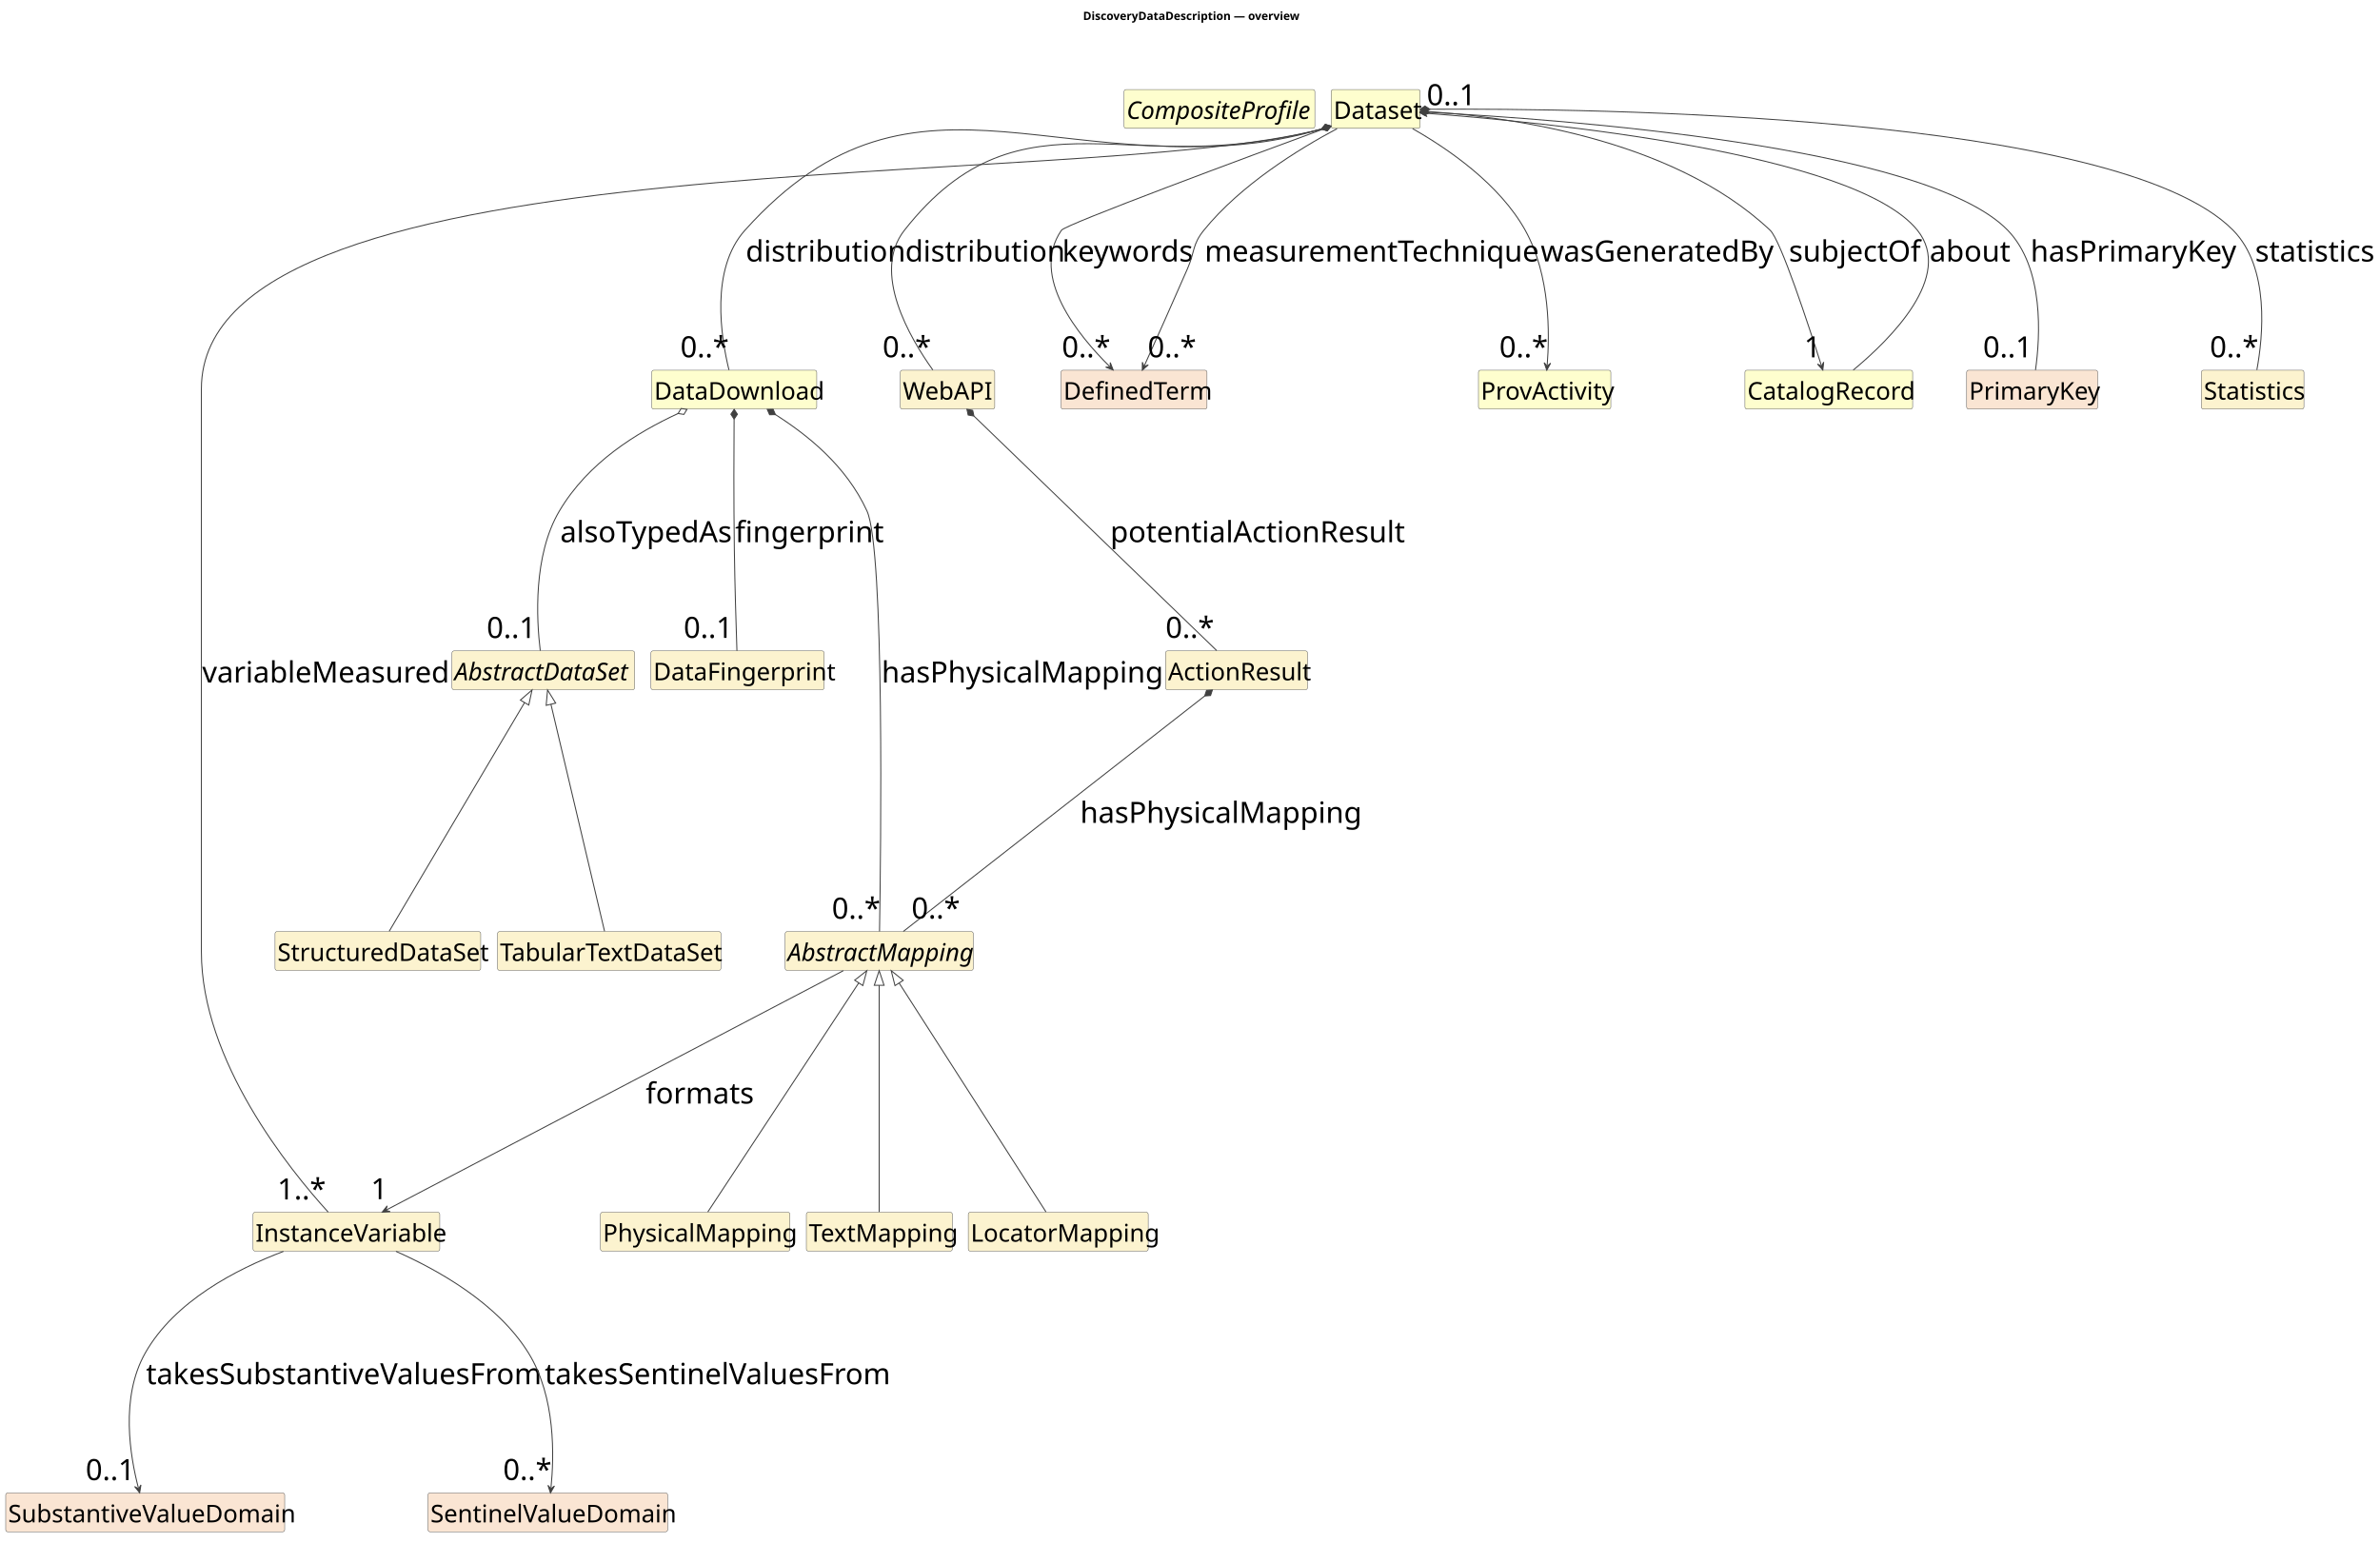
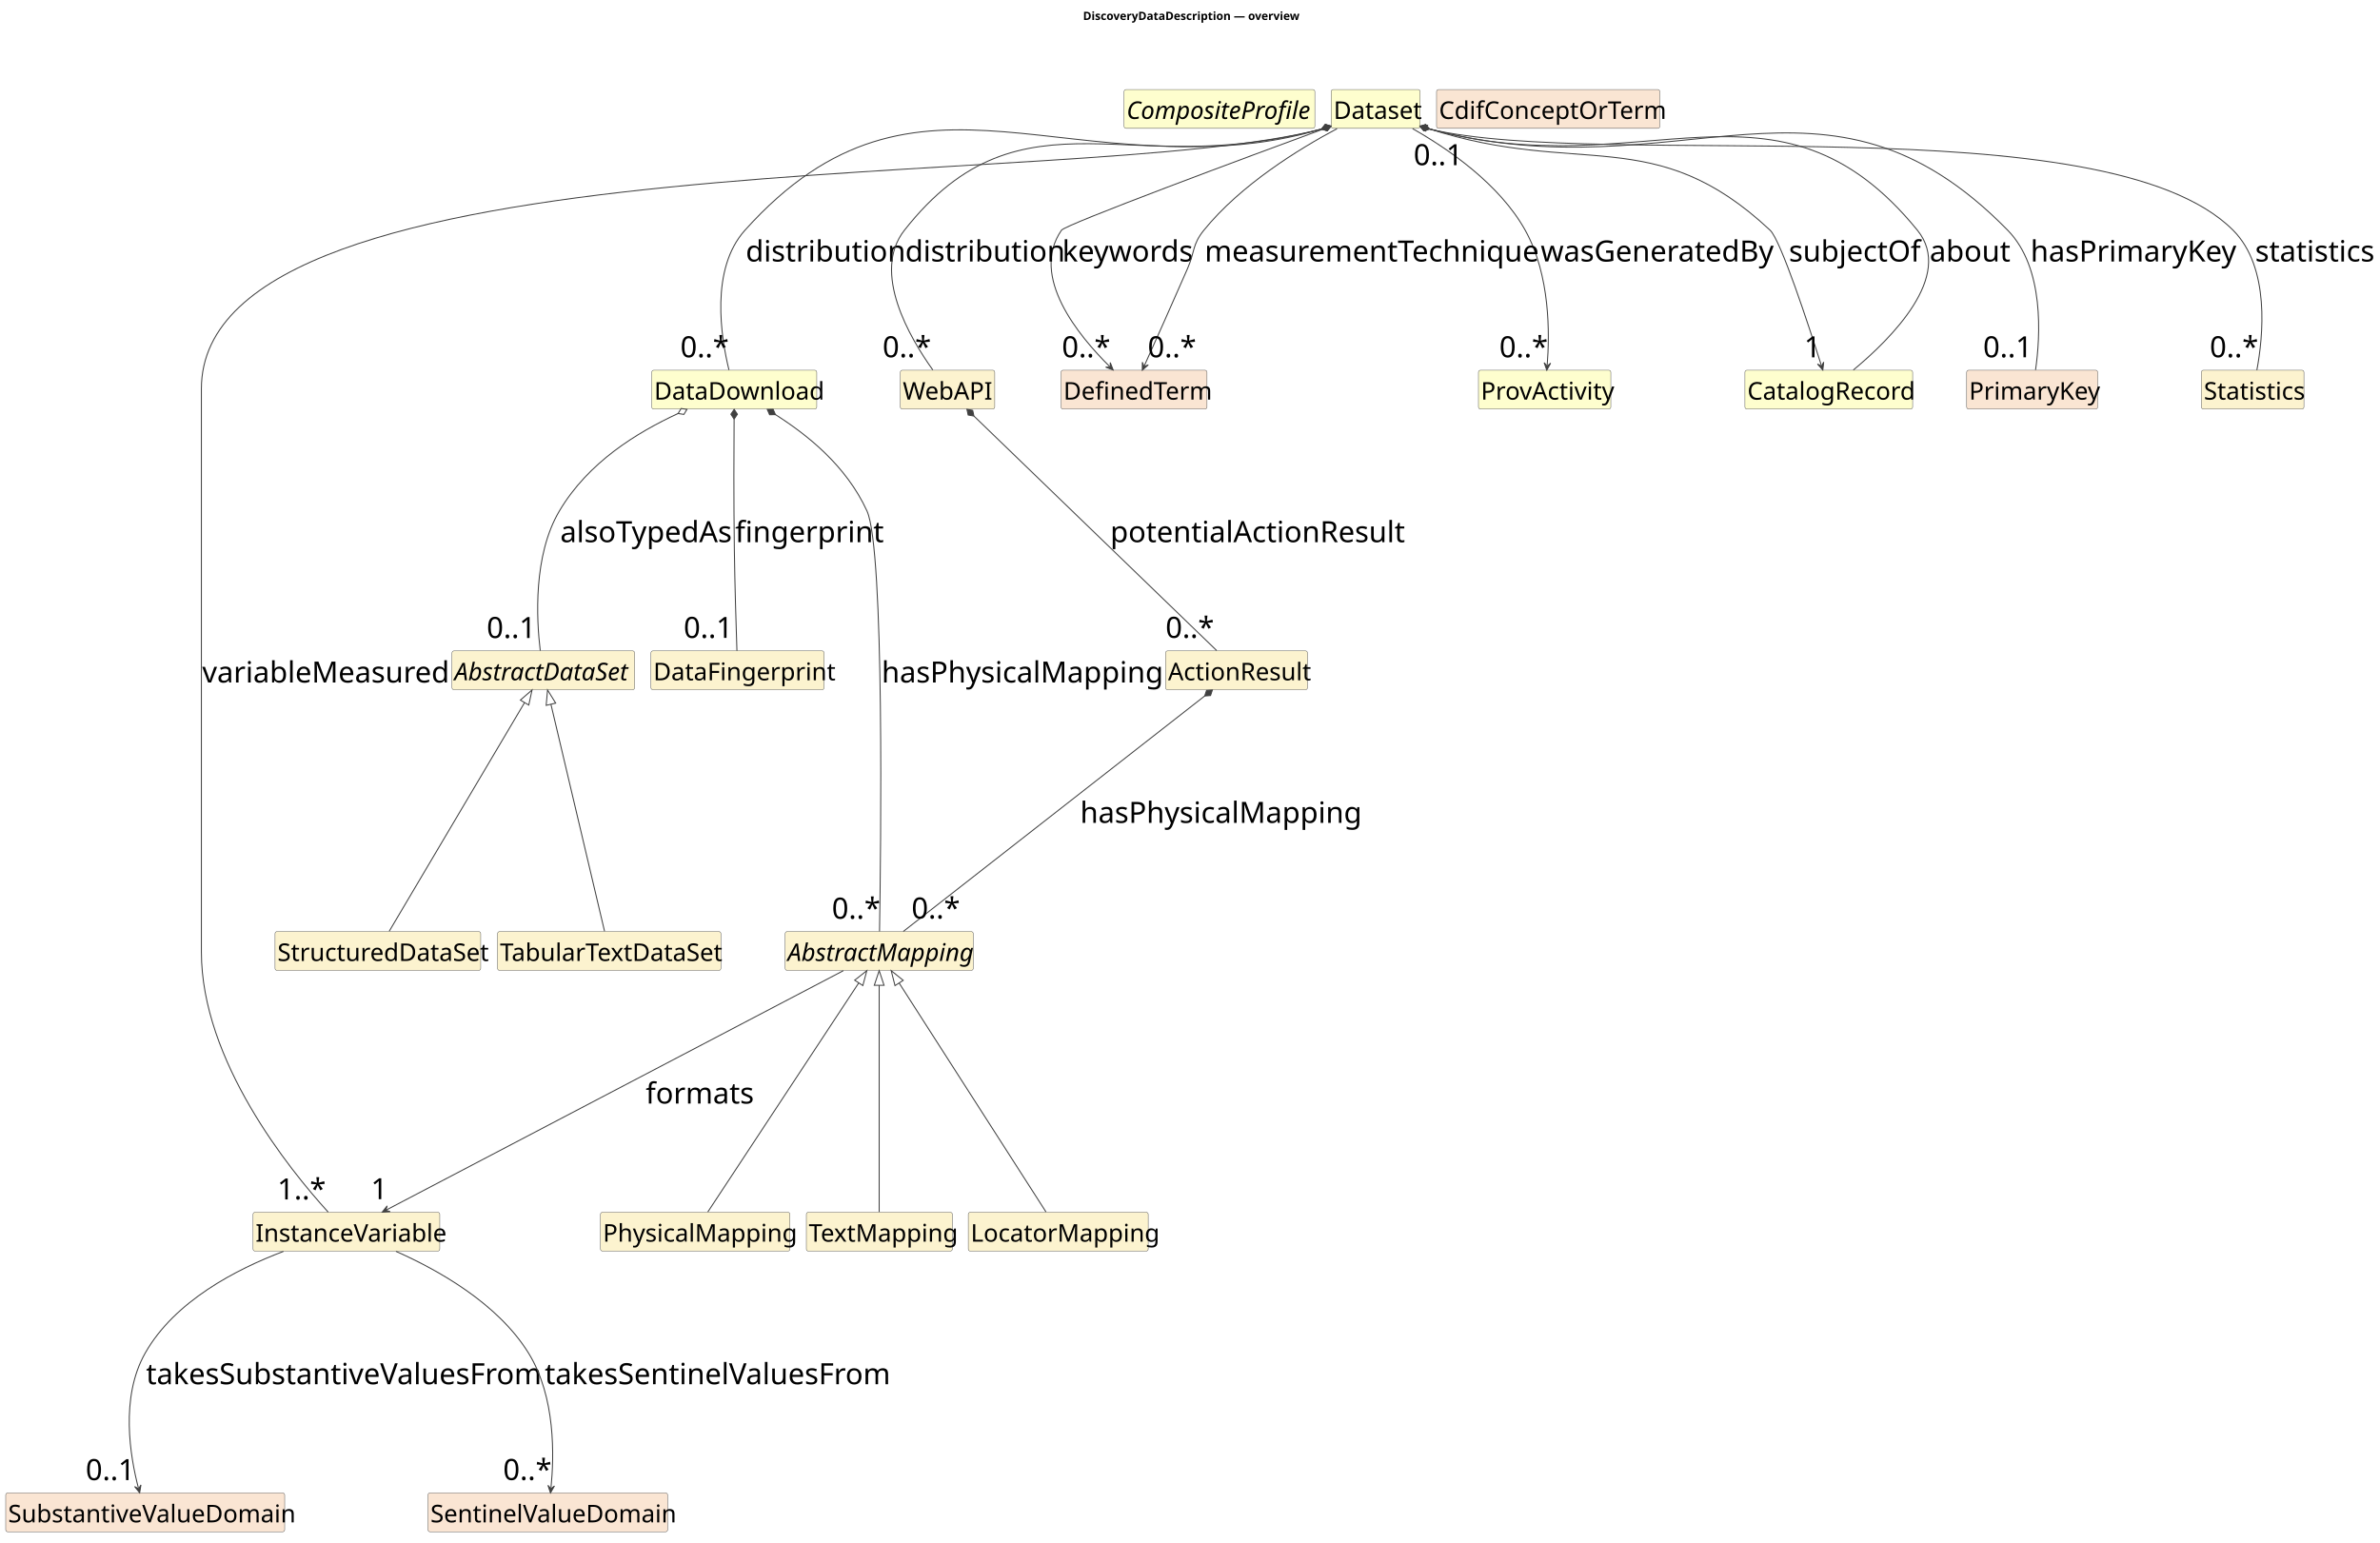
<svg xmlns="http://www.w3.org/2000/svg" contentStyleType="text/css" data-diagram-type="CLASS" height="1896px" preserveAspectRatio="none" style="width:2925px;height:1896px;background:#FFFFFF;" version="1.1" viewBox="0 0 2925 1896" width="2925px" zoomAndPan="magnify">
  <defs />
  <g>
    <g class="title" data-source-line="1">
      <text fill="#000000" font-family="sans-serif" font-size="14" font-weight="700" lengthAdjust="spacing" textLength="256.43" x="1331.047" y="24.533">DiscoveryDataDescription — overview</text>
    </g>
    <g class="entity" data-qualified-name="CompositeProfile" data-source-line="16" id="ent0002">
      <rect fill="#FEFECE" height="47.734" rx="2.5" ry="2.5" style="stroke:#404040;stroke-width:0.5;" width="234.428" x="1381.5" y="110.039" />
      <text fill="#000000" font-family="sans-serif" font-size="30" font-style="italic" lengthAdjust="spacing" textLength="228.428" x="1384.5" y="146.182">CompositeProfile</text>
    </g>
    <g class="entity" data-qualified-name="Dataset" data-source-line="17" id="ent0003">
      <rect fill="#FEFECE" height="47.734" rx="2.5" ry="2.5" style="stroke:#404040;stroke-width:0.5;" width="109.389" x="1636" y="110.039" />
      <text fill="#000000" font-family="sans-serif" font-size="30" lengthAdjust="spacing" textLength="103.389" x="1639" y="146.182">Dataset</text>
    </g>
    <g class="entity" data-qualified-name="DataDownload" data-source-line="18" id="ent0004">
      <rect fill="#FEFECE" height="47.734" rx="2.5" ry="2.5" style="stroke:#404040;stroke-width:0.5;" width="202.787" x="801" y="455.039" />
      <text fill="#000000" font-family="sans-serif" font-size="30" lengthAdjust="spacing" textLength="196.787" x="804" y="491.182">DataDownload</text>
    </g>
    <g class="entity" data-qualified-name="WebAPI" data-source-line="19" id="ent0005">
      <rect fill="#FCF3CF" height="47.734" rx="2.5" ry="2.5" style="stroke:#404040;stroke-width:0.5;" width="116.039" x="1106.5" y="455.039" />
      <text fill="#000000" font-family="sans-serif" font-size="30" lengthAdjust="spacing" textLength="110.039" x="1109.5" y="491.182">WebAPI</text>
    </g>
    <g class="entity" data-qualified-name="ActionResult" data-source-line="20" id="ent0006">
      <rect fill="#FCF3CF" height="47.734" rx="2.5" ry="2.5" style="stroke:#404040;stroke-width:0.5;" width="174.413" x="1432.5" y="800.039" />
      <text fill="#000000" font-family="sans-serif" font-size="30" lengthAdjust="spacing" textLength="168.413" x="1435.5" y="836.182">ActionResult</text>
    </g>
    <g class="entity" data-qualified-name="DefinedTerm" data-source-line="21" id="ent0007">
      <rect fill="#FAE5D3" height="47.734" rx="2.5" ry="2.5" style="stroke:#404040;stroke-width:0.5;" width="179.394" x="1304" y="455.039" />
      <text fill="#000000" font-family="sans-serif" font-size="30" lengthAdjust="spacing" textLength="173.394" x="1307" y="491.182">DefinedTerm</text>
    </g>
    <g class="entity" data-qualified-name="ProvActivity" data-source-line="22" id="ent0008">
      <rect fill="#FEFECE" height="47.734" rx="2.5" ry="2.5" style="stroke:#404040;stroke-width:0.5;" width="162.694" x="1817" y="455.039" />
      <text fill="#000000" font-family="sans-serif" font-size="30" lengthAdjust="spacing" textLength="156.694" x="1820" y="491.182">ProvActivity</text>
    </g>
    <g class="entity" data-qualified-name="CatalogRecord" data-source-line="23" id="ent0009">
      <rect fill="#FEFECE" height="47.734" rx="2.5" ry="2.5" style="stroke:#404040;stroke-width:0.5;" width="206.112" x="2144.5" y="455.039" />
      <text fill="#000000" font-family="sans-serif" font-size="30" lengthAdjust="spacing" textLength="200.112" x="2147.5" y="491.182">CatalogRecord</text>
    </g>
-     <g class="entity" data-qualified-name="InstanceVariable" data-source-line="24" id="ent0010">
+     <g class="entity" data-qualified-name="CdifConceptOrTerm" data-source-line="24" id="ent0010">
+       <rect fill="#FAE5D3" height="47.734" rx="2.5" ry="2.5" style="stroke:#404040;stroke-width:0.5;" width="274.403" x="1765.5" y="110.039" />
+       <text fill="#000000" font-family="sans-serif" font-size="30" lengthAdjust="spacing" textLength="268.403" x="1768.5" y="146.182">CdifConceptOrTerm</text>
+     </g>
+     <g class="entity" data-qualified-name="InstanceVariable" data-source-line="25" id="ent0011">
      <rect fill="#FCF3CF" height="47.734" rx="2.5" ry="2.5" style="stroke:#404040;stroke-width:0.5;" width="229.477" x="311" y="1490.039" />
      <text fill="#000000" font-family="sans-serif" font-size="30" lengthAdjust="spacing" textLength="223.477" x="314" y="1526.182">InstanceVariable</text>
    </g>
-     <g class="entity" data-qualified-name="AbstractMapping" data-source-line="25" id="ent0011">
+     <g class="entity" data-qualified-name="AbstractMapping" data-source-line="26" id="ent0012">
      <rect fill="#FCF3CF" height="47.734" rx="2.5" ry="2.5" style="stroke:#404040;stroke-width:0.5;" width="231.117" x="965" y="1145.039" />
      <text fill="#000000" font-family="sans-serif" font-size="30" font-style="italic" lengthAdjust="spacing" textLength="225.117" x="968" y="1181.182">AbstractMapping</text>
    </g>
-     <g class="entity" data-qualified-name="PhysicalMapping" data-source-line="26" id="ent0012">
+     <g class="entity" data-qualified-name="PhysicalMapping" data-source-line="27" id="ent0013">
      <rect fill="#FCF3CF" height="47.734" rx="2.5" ry="2.5" style="stroke:#404040;stroke-width:0.5;" width="232.787" x="738" y="1490.039" />
      <text fill="#000000" font-family="sans-serif" font-size="30" lengthAdjust="spacing" textLength="226.787" x="741" y="1526.182">PhysicalMapping</text>
    </g>
-     <g class="entity" data-qualified-name="TextMapping" data-source-line="27" id="ent0013">
+     <g class="entity" data-qualified-name="TextMapping" data-source-line="28" id="ent0014">
      <rect fill="#FCF3CF" height="47.734" rx="2.5" ry="2.5" style="stroke:#404040;stroke-width:0.5;" width="179.423" x="991" y="1490.039" />
      <text fill="#000000" font-family="sans-serif" font-size="30" lengthAdjust="spacing" textLength="173.423" x="994" y="1526.182">TextMapping</text>
    </g>
-     <g class="entity" data-qualified-name="LocatorMapping" data-source-line="28" id="ent0014">
+     <g class="entity" data-qualified-name="LocatorMapping" data-source-line="29" id="ent0015">
      <rect fill="#FCF3CF" height="47.734" rx="2.5" ry="2.5" style="stroke:#404040;stroke-width:0.5;" width="221.142" x="1190" y="1490.039" />
      <text fill="#000000" font-family="sans-serif" font-size="30" lengthAdjust="spacing" textLength="215.142" x="1193" y="1526.182">LocatorMapping</text>
    </g>
-     <g class="entity" data-qualified-name="AbstractDataSet" data-source-line="29" id="ent0015">
+     <g class="entity" data-qualified-name="AbstractDataSet" data-source-line="30" id="ent0016">
      <rect fill="#FCF3CF" height="47.734" rx="2.5" ry="2.5" style="stroke:#404040;stroke-width:0.5;" width="224.438" x="555.5" y="800.039" />
      <text fill="#000000" font-family="sans-serif" font-size="30" font-style="italic" lengthAdjust="spacing" textLength="218.438" x="558.5" y="836.182">AbstractDataSet</text>
    </g>
-     <g class="entity" data-qualified-name="TabularTextDataSet" data-source-line="30" id="ent0016">
+     <g class="entity" data-qualified-name="TabularTextDataSet" data-source-line="31" id="ent0017">
      <rect fill="#FCF3CF" height="47.734" rx="2.5" ry="2.5" style="stroke:#404040;stroke-width:0.5;" width="274.462" x="611.5" y="1145.039" />
      <text fill="#000000" font-family="sans-serif" font-size="30" lengthAdjust="spacing" textLength="268.462" x="614.5" y="1181.182">TabularTextDataSet</text>
    </g>
-     <g class="entity" data-qualified-name="StructuredDataSet" data-source-line="31" id="ent0017">
+     <g class="entity" data-qualified-name="StructuredDataSet" data-source-line="32" id="ent0018">
      <rect fill="#FCF3CF" height="47.734" rx="2.5" ry="2.5" style="stroke:#404040;stroke-width:0.5;" width="252.797" x="338" y="1145.039" />
      <text fill="#000000" font-family="sans-serif" font-size="30" lengthAdjust="spacing" textLength="246.797" x="341" y="1181.182">StructuredDataSet</text>
    </g>
-     <g class="entity" data-qualified-name="DataFingerprint" data-source-line="32" id="ent0018">
+     <g class="entity" data-qualified-name="DataFingerprint" data-source-line="33" id="ent0019">
      <rect fill="#FCF3CF" height="47.734" rx="2.5" ry="2.5" style="stroke:#404040;stroke-width:0.5;" width="212.763" x="800" y="800.039" />
      <text fill="#000000" font-family="sans-serif" font-size="30" lengthAdjust="spacing" textLength="206.763" x="803" y="836.182">DataFingerprint</text>
    </g>
-     <g class="entity" data-qualified-name="PrimaryKey" data-source-line="33" id="ent0019">
+     <g class="entity" data-qualified-name="PrimaryKey" data-source-line="34" id="ent0020">
      <rect fill="#FAE5D3" height="47.734" rx="2.5" ry="2.5" style="stroke:#404040;stroke-width:0.5;" width="161.024" x="2417" y="455.039" />
      <text fill="#000000" font-family="sans-serif" font-size="30" lengthAdjust="spacing" textLength="155.024" x="2420" y="491.182">PrimaryKey</text>
    </g>
-     <g class="entity" data-qualified-name="Statistics" data-source-line="34" id="ent0020">
+     <g class="entity" data-qualified-name="Statistics" data-source-line="35" id="ent0021">
      <rect fill="#FCF3CF" height="47.734" rx="2.5" ry="2.5" style="stroke:#404040;stroke-width:0.5;" width="126.029" x="2705.5" y="455.039" />
      <text fill="#000000" font-family="sans-serif" font-size="30" lengthAdjust="spacing" textLength="120.029" x="2708.5" y="491.182">Statistics</text>
    </g>
-     <g class="entity" data-qualified-name="SubstantiveValueDomain" data-source-line="35" id="ent0021">
+     <g class="entity" data-qualified-name="SubstantiveValueDomain" data-source-line="36" id="ent0022">
      <rect fill="#FAE5D3" height="47.734" rx="2.5" ry="2.5" style="stroke:#404040;stroke-width:0.5;" width="342.87" x="7" y="1835.039" />
      <text fill="#000000" font-family="sans-serif" font-size="30" lengthAdjust="spacing" textLength="336.87" x="10" y="1871.182">SubstantiveValueDomain</text>
    </g>
-     <g class="entity" data-qualified-name="SentinelValueDomain" data-source-line="36" id="ent0022">
+     <g class="entity" data-qualified-name="SentinelValueDomain" data-source-line="37" id="ent0023">
      <rect fill="#FAE5D3" height="47.734" rx="2.5" ry="2.5" style="stroke:#404040;stroke-width:0.5;" width="294.516" x="526" y="1835.039" />
      <text fill="#000000" font-family="sans-serif" font-size="30" lengthAdjust="spacing" textLength="288.516" x="529" y="1871.182">SentinelValueDomain</text>
    </g>
-     <g class="link" data-entity-1="ent0011" data-entity-2="ent0012" data-link-type="extension" data-source-line="37" id="lnk23">
-       <path codeLine="37" d="M1055.416,1208.11 C1014.346,1270.44 911.25,1426.909 869.91,1489.649" fill="none" id="AbstractMapping-backto-PhysicalMapping" style="stroke:#404040;stroke-width:1.2;" />
+     <g class="link" data-entity-1="ent0012" data-entity-2="ent0013" data-link-type="extension" data-source-line="38" id="lnk24">
+       <path codeLine="38" d="M1055.416,1208.11 C1014.346,1270.44 911.25,1426.909 869.91,1489.649" fill="none" id="AbstractMapping-backto-PhysicalMapping" style="stroke:#404040;stroke-width:1.2;" />
      <polygon fill="none" points="1065.32,1193.079,1050.406,1204.809,1060.426,1211.411,1065.32,1193.079" style="stroke:#404040;stroke-width:1.2;" />
    </g>
-     <g class="link" data-entity-1="ent0011" data-entity-2="ent0013" data-link-type="extension" data-source-line="38" id="lnk24">
-       <path codeLine="38" d="M1080.5,1211.079 C1080.5,1273.409 1080.5,1426.909 1080.5,1489.649" fill="none" id="AbstractMapping-backto-TextMapping" style="stroke:#404040;stroke-width:1.2;" />
+     <g class="link" data-entity-1="ent0012" data-entity-2="ent0014" data-link-type="extension" data-source-line="39" id="lnk25">
+       <path codeLine="39" d="M1080.5,1211.079 C1080.5,1273.409 1080.5,1426.909 1080.5,1489.649" fill="none" id="AbstractMapping-backto-TextMapping" style="stroke:#404040;stroke-width:1.2;" />
      <polygon fill="none" points="1080.5,1193.079,1074.5,1211.079,1086.5,1211.079,1080.5,1193.079" style="stroke:#404040;stroke-width:1.2;" />
    </g>
-     <g class="link" data-entity-1="ent0011" data-entity-2="ent0014" data-link-type="extension" data-source-line="39" id="lnk25">
-       <path codeLine="39" d="M1104.998,1208.23 C1144.978,1270.561 1245.25,1426.909 1285.5,1489.649" fill="none" id="AbstractMapping-backto-LocatorMapping" style="stroke:#404040;stroke-width:1.2;" />
+     <g class="link" data-entity-1="ent0012" data-entity-2="ent0015" data-link-type="extension" data-source-line="40" id="lnk26">
+       <path codeLine="40" d="M1104.998,1208.23 C1144.978,1270.561 1245.25,1426.909 1285.5,1489.649" fill="none" id="AbstractMapping-backto-LocatorMapping" style="stroke:#404040;stroke-width:1.2;" />
      <polygon fill="none" points="1095.28,1193.079,1099.948,1211.47,1110.049,1204.991,1095.28,1193.079" style="stroke:#404040;stroke-width:1.2;" />
    </g>
-     <g class="link" data-entity-1="ent0015" data-entity-2="ent0016" data-link-type="extension" data-source-line="40" id="lnk26">
-       <path codeLine="40" d="M677.077,865.597 C691.797,927.928 728.16,1081.909 742.98,1144.649" fill="none" id="AbstractDataSet-backto-TabularTextDataSet" style="stroke:#404040;stroke-width:1.2;" />
+     <g class="link" data-entity-1="ent0016" data-entity-2="ent0017" data-link-type="extension" data-source-line="41" id="lnk27">
+       <path codeLine="41" d="M677.077,865.597 C691.797,927.928 728.16,1081.909 742.98,1144.649" fill="none" id="AbstractDataSet-backto-TabularTextDataSet" style="stroke:#404040;stroke-width:1.2;" />
      <polygon fill="none" points="672.94,848.079,671.238,866.976,682.917,864.218,672.94,848.079" style="stroke:#404040;stroke-width:1.2;" />
    </g>
-     <g class="link" data-entity-1="ent0015" data-entity-2="ent0017" data-link-type="extension" data-source-line="41" id="lnk27">
-       <path codeLine="41" d="M644.7,863.569 C607.8,925.899 515.48,1081.909 478.34,1144.649" fill="none" id="AbstractDataSet-backto-StructuredDataSet" style="stroke:#404040;stroke-width:1.2;" />
+     <g class="link" data-entity-1="ent0016" data-entity-2="ent0018" data-link-type="extension" data-source-line="42" id="lnk28">
+       <path codeLine="42" d="M644.7,863.569 C607.8,925.899 515.48,1081.909 478.34,1144.649" fill="none" id="AbstractDataSet-backto-StructuredDataSet" style="stroke:#404040;stroke-width:1.2;" />
      <polygon fill="none" points="653.87,848.079,639.537,860.512,649.863,866.625,653.87,848.079" style="stroke:#404040;stroke-width:1.2;" />
    </g>
-     <g class="link" data-entity-1="ent0003" data-entity-2="ent0008" data-link-type="dependency" data-source-line="42" id="lnk28">
-       <path codeLine="42" d="M1736.08,158.149 C1779.5,182.789 1842.8,226.089 1874.5,283.039 C1905.44,338.619 1904.515,410.728 1901.475,449.038" fill="none" id="Dataset-to-ProvActivity" style="stroke:#404040;stroke-width:1.2;" />
+     <g class="link" data-entity-1="ent0003" data-entity-2="ent0008" data-link-type="dependency" data-source-line="43" id="lnk29">
+       <path codeLine="43" d="M1736.08,158.149 C1779.5,182.789 1842.8,226.089 1874.5,283.039 C1905.44,338.619 1904.515,410.728 1901.475,449.038" fill="none" id="Dataset-to-ProvActivity" style="stroke:#404040;stroke-width:1.2;" />
      <polygon fill="#404040" points="1901,455.019,1905.699,446.364,1901.396,450.035,1897.725,445.731,1901,455.019" style="stroke:#404040;stroke-width:1.2;" />
      <text fill="#000000" font-family="sans-serif" font-size="36" lengthAdjust="spacing" textLength="276.152" x="1893.5" y="321.411">wasGeneratedBy</text>
      <text fill="#000000" font-family="sans-serif" font-size="36" lengthAdjust="spacing" textLength="54.035" x="1842.666" y="439.153">0..*</text>
    </g>
-     <g class="link" data-entity-1="ent0003" data-entity-2="ent0009" data-link-type="dependency" data-source-line="43" id="lnk29">
-       <path codeLine="43" d="M1745.16,136.519 C1843.98,142.109 2053.39,167.759 2175.5,283.039 C2188.52,295.329 2222.823,400.081 2238.393,449.091" fill="none" id="Dataset-to-CatalogRecord" style="stroke:#404040;stroke-width:1.2;" />
-       <polygon fill="#404040" points="2240.21,454.809,2241.297,445.021,2238.696,450.044,2233.673,447.443,2240.21,454.809" style="stroke:#404040;stroke-width:1.2;" />
+     <g class="link" data-entity-1="ent0003" data-entity-2="ent0009" data-link-type="dependency" data-source-line="44" id="lnk30">
+       <path codeLine="44" d="M1745.05,154.569 C1748.58,155.759 1752.09,156.929 1755.5,158.039 C1940.69,218.319 2033.42,149.829 2175.5,283.039 C2188.56,295.289 2222.846,400.06 2238.396,449.08" fill="none" id="Dataset-to-CatalogRecord" style="stroke:#404040;stroke-width:1.2;" />
+       <polygon fill="#404040" points="2240.21,454.799,2241.301,445.011,2238.698,450.033,2233.676,447.43,2240.21,454.799" style="stroke:#404040;stroke-width:1.2;" />
      <text fill="#000000" font-family="sans-serif" font-size="36" lengthAdjust="spacing" textLength="152.068" x="2198.5" y="321.411">subjectOf</text>
-       <text fill="#000000" font-family="sans-serif" font-size="36" lengthAdjust="spacing" textLength="20.021" x="2217.231" y="439.196">1</text>
-     </g>
-     <g class="link" data-entity-1="ent0009" data-entity-2="ent0003" data-link-type="dependency" data-source-line="56" id="lnk42">
-       <path codeLine="56" d="M2277.62,454.899 C2323.65,416.749 2401.64,339.309 2356.5,283.039 C2279.65,187.239 1896.263,149.977 1751.123,139.107" fill="none" id="CatalogRecord-to-Dataset" style="stroke:#404040;stroke-width:1.2;" />
-       <polygon fill="#404040" points="1745.14,138.659,1753.816,143.32,1750.126,139.033,1754.414,135.343,1745.14,138.659" style="stroke:#404040;stroke-width:1.2;" />
+       <text fill="#000000" font-family="sans-serif" font-size="36" lengthAdjust="spacing" textLength="20.021" x="2217.231" y="439.184">1</text>
+     </g>
+     <g class="link" data-entity-1="ent0009" data-entity-2="ent0003" data-link-type="dependency" data-source-line="57" id="lnk43">
+       <path codeLine="57" d="M2277.7,454.829 C2323.85,416.579 2402.02,338.999 2356.5,283.039 C2184.34,71.389 2018.25,231.489 1755.5,158.039 C1752.16,157.109 1754.469,157.871 1751.029,156.801" fill="none" id="CatalogRecord-to-Dataset" style="stroke:#404040;stroke-width:1.2;" />
+       <polygon fill="#404040" points="1745.3,155.019,1752.706,161.512,1750.074,156.504,1755.082,153.873,1745.3,155.019" style="stroke:#404040;stroke-width:1.2;" />
      <text fill="#000000" font-family="sans-serif" font-size="36" lengthAdjust="spacing" textLength="90.088" x="2371.5" y="321.411">about</text>
-       <text fill="#000000" font-family="sans-serif" font-size="36" lengthAdjust="spacing" textLength="60.047" x="1753.455" y="129.297">0..1</text>
-     </g>
-     <g class="link" data-entity-1="ent0003" data-entity-2="ent0007" data-link-type="dependency" data-source-line="44" id="lnk30">
-       <path codeLine="44" d="M1635.63,155.169 C1530.26,193.939 1309.45,275.839 1304.5,283.039 C1265.39,339.919 1325.426,412.538 1363.806,450.538" fill="none" id="Dataset-to-DefinedTerm" style="stroke:#404040;stroke-width:1.2;" />
+       <text fill="#000000" font-family="sans-serif" font-size="36" lengthAdjust="spacing" textLength="60.047" x="1737.334" y="203">0..1</text>
+     </g>
+     <g class="link" data-entity-1="ent0003" data-entity-2="ent0007" data-link-type="dependency" data-source-line="45" id="lnk31">
+       <path codeLine="45" d="M1635.63,155.169 C1530.26,193.939 1309.45,275.839 1304.5,283.039 C1265.39,339.919 1325.426,412.538 1363.806,450.538" fill="none" id="Dataset-to-DefinedTerm" style="stroke:#404040;stroke-width:1.2;" />
      <polygon fill="#404040" points="1368.07,454.759,1364.489,445.585,1364.517,451.241,1358.86,451.27,1368.07,454.759" style="stroke:#404040;stroke-width:1.2;" />
      <text fill="#000000" font-family="sans-serif" font-size="36" lengthAdjust="spacing" textLength="152.051" x="1305.5" y="321.411">keywords</text>
      <text fill="#000000" font-family="sans-serif" font-size="36" lengthAdjust="spacing" textLength="54.035" x="1305.028" y="439.137">0..*</text>
    </g>
-     <g class="link" data-entity-1="ent0003" data-entity-2="ent0007" data-link-type="dependency" data-source-line="45" id="lnk31">
-       <path codeLine="45" d="M1643.19,158.159 C1596.16,183.229 1524.7,227.229 1479.5,283.039 C1465.21,300.679 1468.57,309.229 1459.5,330.039 C1440.17,374.399 1419.487,420.49 1406.377,449.55" fill="none" id="Dataset-to-DefinedTerm-1" style="stroke:#404040;stroke-width:1.2;" />
+     <g class="link" data-entity-1="ent0003" data-entity-2="ent0007" data-link-type="dependency" data-source-line="46" id="lnk32">
+       <path codeLine="46" d="M1643.19,158.159 C1596.16,183.229 1524.7,227.229 1479.5,283.039 C1465.21,300.679 1468.57,309.229 1459.5,330.039 C1440.17,374.399 1419.487,420.49 1406.377,449.55" fill="none" id="Dataset-to-DefinedTerm-1" style="stroke:#404040;stroke-width:1.2;" />
      <polygon fill="#404040" points="1403.91,455.019,1411.257,448.461,1405.966,450.462,1403.965,445.171,1403.91,455.019" style="stroke:#404040;stroke-width:1.2;" />
      <text fill="#000000" font-family="sans-serif" font-size="36" lengthAdjust="spacing" textLength="388.213" x="1480.5" y="321.411">measurementTechnique</text>
      <text fill="#000000" font-family="sans-serif" font-size="36" lengthAdjust="spacing" textLength="54.035" x="1410.542" y="439.153">0..*</text>
    </g>
-     <g class="link" data-entity-1="ent0003" data-entity-2="ent0010" data-link-type="composition" data-source-line="46" id="lnk32">
-       <path codeLine="46" d="M1624.251,158.623 C1319.961,237.603 247.5,163.669 247.5,478.039 C247.5,478.039 247.5,478.039 247.5,1170.039 C247.5,1303.879 355.6,1437.419 403.32,1489.849" fill="none" id="Dataset-backto-InstanceVariable" style="stroke:#404040;stroke-width:1.2;" />
+     <g class="link" data-entity-1="ent0003" data-entity-2="ent0011" data-link-type="composition" data-source-line="47" id="lnk33">
+       <path codeLine="47" d="M1624.251,158.623 C1319.961,237.603 247.5,163.669 247.5,478.039 C247.5,478.039 247.5,478.039 247.5,1170.039 C247.5,1303.879 355.6,1437.419 403.32,1489.849" fill="none" id="Dataset-backto-InstanceVariable" style="stroke:#404040;stroke-width:1.2;" />
      <polygon fill="#404040" points="1635.74,155.159,1628.841,153.061,1624.251,158.623,1631.15,160.721,1635.74,155.159" style="stroke:#404040;stroke-width:1.2;" />
      <text fill="#000000" font-family="sans-serif" font-size="36" lengthAdjust="spacing" textLength="286.154" x="248.5" y="838.91">variableMeasured</text>
      <text fill="#000000" font-family="sans-serif" font-size="36" lengthAdjust="spacing" textLength="54.035" x="340.829" y="1474.243">1..*</text>
    </g>
-     <g class="link" data-entity-1="ent0003" data-entity-2="ent0019" data-link-type="composition" data-source-line="47" id="lnk33">
-       <path codeLine="47" d="M1757.024,138.129 C1916.823,146.518 2366.96,178.849 2467.5,283.039 C2512.57,329.749 2507.36,414.149 2501.6,454.859" fill="none" id="Dataset-backto-PrimaryKey" style="stroke:#404040;stroke-width:1.2;" />
-       <polygon fill="#404040" points="1745.04,137.499,1750.822,141.809,1757.024,138.129,1751.242,133.82,1745.04,137.499" style="stroke:#404040;stroke-width:1.2;" />
+     <g class="link" data-entity-1="ent0003" data-entity-2="ent0020" data-link-type="composition" data-source-line="48" id="lnk34">
+       <path codeLine="48" d="M1756.756,158.612 C2067.497,240.262 2242.73,53.469 2467.5,283.039 C2512.91,329.419 2507.53,413.989 2501.67,454.789" fill="none" id="Dataset-backto-PrimaryKey" style="stroke:#404040;stroke-width:1.2;" />
+       <polygon fill="#404040" points="1745.27,155.139,1749.856,160.705,1756.756,158.612,1752.171,153.047,1745.27,155.139" style="stroke:#404040;stroke-width:1.2;" />
      <text fill="#000000" font-family="sans-serif" font-size="36" lengthAdjust="spacing" textLength="244.072" x="2495.5" y="321.411">hasPrimaryKey</text>
-       <text fill="#000000" font-family="sans-serif" font-size="36" lengthAdjust="spacing" textLength="60.047" x="2437.15" y="439.254">0..1</text>
-     </g>
-     <g class="link" data-entity-1="ent0003" data-entity-2="ent0020" data-link-type="composition" data-source-line="48" id="lnk34">
-       <path codeLine="48" d="M1757.29,134.274 C1953.31,133.034 2603.62,139.739 2744.5,283.039 C2789.81,329.129 2781.19,413.839 2773.66,454.729" fill="none" id="Dataset-backto-Statistics" style="stroke:#404040;stroke-width:1.2;" />
-       <polygon fill="#404040" points="1745.29,134.349,1751.315,138.311,1757.29,134.274,1751.265,130.311,1745.29,134.349" style="stroke:#404040;stroke-width:1.2;" />
+       <text fill="#000000" font-family="sans-serif" font-size="36" lengthAdjust="spacing" textLength="60.047" x="2437.232" y="439.172">0..1</text>
+     </g>
+     <g class="link" data-entity-1="ent0003" data-entity-2="ent0021" data-link-type="composition" data-source-line="49" id="lnk35">
+       <path codeLine="49" d="M1756.757,158.63 C1972.297,209.76 2588.11,126.139 2744.5,283.039 C2790.25,328.939 2781.31,414.119 2773.66,454.989" fill="none" id="Dataset-backto-Statistics" style="stroke:#404040;stroke-width:1.2;" />
+       <polygon fill="#404040" points="1745.22,155.329,1749.888,160.826,1756.757,158.63,1752.089,153.134,1745.22,155.329" style="stroke:#404040;stroke-width:1.2;" />
      <text fill="#000000" font-family="sans-serif" font-size="36" lengthAdjust="spacing" textLength="138.023" x="2771.5" y="321.411">statistics</text>
-       <text fill="#000000" font-family="sans-serif" font-size="36" lengthAdjust="spacing" textLength="54.035" x="2715.907" y="439.102">0..*</text>
-     </g>
-     <g class="link" data-entity-1="ent0003" data-entity-2="ent0004" data-link-type="composition" data-source-line="49" id="lnk35">
-       <path codeLine="49" d="M1624.244,158.612 C1314.373,240.112 1129.54,44.609 915.5,283.039 C872.66,330.759 885.99,414.299 895.9,454.769" fill="none" id="Dataset-backto-DataDownload" style="stroke:#404040;stroke-width:1.2;" />
+       <text fill="#000000" font-family="sans-serif" font-size="36" lengthAdjust="spacing" textLength="54.035" x="2715.77" y="439.118">0..*</text>
+     </g>
+     <g class="link" data-entity-1="ent0003" data-entity-2="ent0004" data-link-type="composition" data-source-line="50" id="lnk36">
+       <path codeLine="50" d="M1624.244,158.612 C1314.373,240.112 1129.54,44.609 915.5,283.039 C872.66,330.759 885.99,414.299 895.9,454.769" fill="none" id="Dataset-backto-DataDownload" style="stroke:#404040;stroke-width:1.2;" />
      <polygon fill="#404040" points="1635.73,155.139,1628.829,153.047,1624.244,158.612,1631.144,160.705,1635.73,155.139" style="stroke:#404040;stroke-width:1.2;" />
      <text fill="#000000" font-family="sans-serif" font-size="36" lengthAdjust="spacing" textLength="174.094" x="916.5" y="321.411">distribution</text>
      <text fill="#000000" font-family="sans-serif" font-size="36" lengthAdjust="spacing" textLength="54.035" x="836.146" y="439.149">0..*</text>
    </g>
-     <g class="link" data-entity-1="ent0003" data-entity-2="ent0005" data-link-type="composition" data-source-line="50" id="lnk36">
-       <path codeLine="50" d="M1624.233,158.554 C1398.903,225.634 1256.78,98.199 1111.5,283.039 C1070.85,334.759 1118.18,415.319 1146.42,454.739" fill="none" id="Dataset-backto-WebAPI" style="stroke:#404040;stroke-width:1.2;" />
+     <g class="link" data-entity-1="ent0003" data-entity-2="ent0005" data-link-type="composition" data-source-line="51" id="lnk37">
+       <path codeLine="51" d="M1624.233,158.554 C1398.903,225.634 1256.78,98.199 1111.5,283.039 C1070.85,334.759 1118.18,415.319 1146.42,454.739" fill="none" id="Dataset-backto-WebAPI" style="stroke:#404040;stroke-width:1.2;" />
      <polygon fill="#404040" points="1635.66,154.889,1628.725,152.913,1624.233,158.554,1631.168,160.531,1635.66,154.889" style="stroke:#404040;stroke-width:1.2;" />
      <text fill="#000000" font-family="sans-serif" font-size="36" lengthAdjust="spacing" textLength="174.094" x="1112.5" y="321.411">distribution</text>
      <text fill="#000000" font-family="sans-serif" font-size="36" lengthAdjust="spacing" textLength="54.035" x="1084.671" y="439.114">0..*</text>
    </g>
-     <g class="link" data-entity-1="ent0004" data-entity-2="ent0011" data-link-type="composition" data-source-line="51" id="lnk37">
-       <path codeLine="51" d="M953.052,509.634 C992.442,534.714 1039.89,572.289 1065.5,628.039 C1087.26,675.389 1082.54,1047.529 1080.92,1144.829" fill="none" id="DataDownload-backto-AbstractMapping" style="stroke:#404040;stroke-width:1.2;" />
+     <g class="link" data-entity-1="ent0004" data-entity-2="ent0012" data-link-type="composition" data-source-line="52" id="lnk38">
+       <path codeLine="52" d="M953.052,509.634 C992.442,534.714 1039.89,572.289 1065.5,628.039 C1087.26,675.389 1082.54,1047.529 1080.92,1144.829" fill="none" id="DataDownload-backto-AbstractMapping" style="stroke:#404040;stroke-width:1.2;" />
      <polygon fill="#404040" points="942.93,503.189,945.843,509.786,953.052,509.634,950.139,503.038,942.93,503.189" style="stroke:#404040;stroke-width:1.2;" />
      <text fill="#000000" font-family="sans-serif" font-size="36" lengthAdjust="spacing" textLength="330.188" x="1083.5" y="838.91">hasPhysicalMapping</text>
      <text fill="#000000" font-family="sans-serif" font-size="36" lengthAdjust="spacing" textLength="54.035" x="1022.345" y="1129.219">0..*</text>
    </g>
-     <g class="link" data-entity-1="ent0004" data-entity-2="ent0015" data-link-type="aggregation" data-source-line="52" id="lnk38">
-       <path codeLine="52" d="M833.361,508.252 C782.771,531.682 723.08,568.009 687.5,628.039 C655.14,682.639 659.31,761.179 663.97,799.799" fill="none" id="DataDownload-backto-AbstractDataSet" style="stroke:#404040;stroke-width:1.2;" />
+     <g class="link" data-entity-1="ent0004" data-entity-2="ent0016" data-link-type="aggregation" data-source-line="53" id="lnk39">
+       <path codeLine="53" d="M833.361,508.252 C782.771,531.682 723.08,568.009 687.5,628.039 C655.14,682.639 659.31,761.179 663.97,799.799" fill="none" id="DataDownload-backto-AbstractDataSet" style="stroke:#404040;stroke-width:1.2;" />
      <polygon fill="none" points="844.25,503.209,837.125,502.101,833.361,508.252,840.487,509.361,844.25,503.209" style="stroke:#404040;stroke-width:1.2;" />
      <text fill="#000000" font-family="sans-serif" font-size="36" lengthAdjust="spacing" textLength="208.107" x="688.5" y="666.41">alsoTypedAs</text>
      <text fill="#000000" font-family="sans-serif" font-size="36" lengthAdjust="spacing" textLength="60.047" x="598.173" y="784.184">0..1</text>
    </g>
-     <g class="link" data-entity-1="ent0004" data-entity-2="ent0018" data-link-type="composition" data-source-line="53" id="lnk39">
-       <path codeLine="53" d="M902.208,515.149 C901.928,551.669 901.66,612.919 902.5,675.039 C903.1,719.249 904.7,770.859 905.68,799.969" fill="none" id="DataDownload-backto-DataFingerprint" style="stroke:#404040;stroke-width:1.2;" />
+     <g class="link" data-entity-1="ent0004" data-entity-2="ent0019" data-link-type="composition" data-source-line="54" id="lnk40">
+       <path codeLine="54" d="M902.208,515.149 C901.928,551.669 901.66,612.919 902.5,675.039 C903.1,719.249 904.7,770.859 905.68,799.969" fill="none" id="DataDownload-backto-DataFingerprint" style="stroke:#404040;stroke-width:1.2;" />
      <polygon fill="#404040" points="902.3,503.149,898.254,509.118,902.208,515.149,906.254,509.18,902.3,503.149" style="stroke:#404040;stroke-width:1.2;" />
      <text fill="#000000" font-family="sans-serif" font-size="36" lengthAdjust="spacing" textLength="160.084" x="903.5" y="666.41">fingerprint</text>
      <text fill="#000000" font-family="sans-serif" font-size="36" lengthAdjust="spacing" textLength="60.047" x="840.216" y="784.094">0..1</text>
    </g>
-     <g class="link" data-entity-1="ent0005" data-entity-2="ent0006" data-link-type="composition" data-source-line="54" id="lnk40">
-       <path codeLine="54" d="M1196.97,511.417 C1261.491,573.747 1430.35,736.909 1495.29,799.649" fill="none" id="WebAPI-backto-ActionResult" style="stroke:#404040;stroke-width:1.2;" />
+     <g class="link" data-entity-1="ent0005" data-entity-2="ent0006" data-link-type="composition" data-source-line="55" id="lnk41">
+       <path codeLine="55" d="M1196.97,511.417 C1261.491,573.747 1430.35,736.909 1495.29,799.649" fill="none" id="WebAPI-backto-ActionResult" style="stroke:#404040;stroke-width:1.2;" />
      <polygon fill="#404040" points="1188.34,503.079,1189.876,510.125,1196.97,511.417,1195.434,504.371,1188.34,503.079" style="stroke:#404040;stroke-width:1.2;" />
      <text fill="#000000" font-family="sans-serif" font-size="36" lengthAdjust="spacing" textLength="338.203" x="1364.5" y="666.41">potentialActionResult</text>
      <text fill="#000000" font-family="sans-serif" font-size="36" lengthAdjust="spacing" textLength="54.035" x="1432.456" y="784.008">0..*</text>
    </g>
-     <g class="link" data-entity-1="ent0006" data-entity-2="ent0011" data-link-type="composition" data-source-line="55" id="lnk41">
-       <path codeLine="55" d="M1480.554,855.468 C1400.684,917.878 1190.21,1082.319 1110.15,1144.879" fill="none" id="ActionResult-backto-AbstractMapping" style="stroke:#404040;stroke-width:1.2;" />
+     <g class="link" data-entity-1="ent0006" data-entity-2="ent0012" data-link-type="composition" data-source-line="56" id="lnk42">
+       <path codeLine="56" d="M1480.554,855.468 C1400.684,917.878 1190.21,1082.319 1110.15,1144.879" fill="none" id="ActionResult-backto-AbstractMapping" style="stroke:#404040;stroke-width:1.2;" />
      <polygon fill="#404040" points="1490.01,848.079,1482.819,848.622,1480.554,855.468,1487.745,854.926,1490.01,848.079" style="stroke:#404040;stroke-width:1.2;" />
      <text fill="#000000" font-family="sans-serif" font-size="36" lengthAdjust="spacing" textLength="330.188" x="1327.5" y="1011.41">hasPhysicalMapping</text>
      <text fill="#000000" font-family="sans-serif" font-size="36" lengthAdjust="spacing" textLength="54.035" x="1120.234" y="1128.988">0..*</text>
    </g>
-     <g class="link" data-entity-1="ent0010" data-entity-2="ent0021" data-link-type="dependency" data-source-line="57" id="lnk43">
-       <path codeLine="57" d="M348.4,1538.139 C290.27,1560.059 214.6,1599.319 178.5,1663.039 C147.38,1717.969 160.089,1790.553 170.109,1829.063" fill="none" id="InstanceVariable-to-SubstantiveValueDomain" style="stroke:#404040;stroke-width:1.2;" />
+     <g class="link" data-entity-1="ent0011" data-entity-2="ent0022" data-link-type="dependency" data-source-line="58" id="lnk44">
+       <path codeLine="58" d="M348.4,1538.139 C290.27,1560.059 214.6,1599.319 178.5,1663.039 C147.38,1717.969 160.089,1790.553 170.109,1829.063" fill="none" id="InstanceVariable-to-SubstantiveValueDomain" style="stroke:#404040;stroke-width:1.2;" />
      <polygon fill="#404040" points="171.62,1834.869,173.225,1825.152,170.361,1830.031,165.483,1827.167,171.62,1834.869" style="stroke:#404040;stroke-width:1.2;" />
      <text fill="#000000" font-family="sans-serif" font-size="36" lengthAdjust="spacing" textLength="468.228" x="179.5" y="1701.41">takesSubstantiveValuesFrom</text>
      <text fill="#000000" font-family="sans-serif" font-size="36" lengthAdjust="spacing" textLength="60.047" x="105.296" y="1819.266">0..1</text>
    </g>
-     <g class="link" data-entity-1="ent0010" data-entity-2="ent0022" data-link-type="dependency" data-source-line="58" id="lnk44">
-       <path codeLine="58" d="M486.61,1538.079 C539.03,1561.259 611.88,1602.319 649.5,1663.039 C683.09,1717.259 681.02,1790.35 677.13,1829.02" fill="none" id="InstanceVariable-to-SentinelValueDomain" style="stroke:#404040;stroke-width:1.2;" />
+     <g class="link" data-entity-1="ent0011" data-entity-2="ent0023" data-link-type="dependency" data-source-line="59" id="lnk45">
+       <path codeLine="59" d="M486.61,1538.079 C539.03,1561.259 611.88,1602.319 649.5,1663.039 C683.09,1717.259 681.02,1790.35 677.13,1829.02" fill="none" id="InstanceVariable-to-SentinelValueDomain" style="stroke:#404040;stroke-width:1.2;" />
      <polygon fill="#404040" points="676.53,1834.989,681.411,1826.435,677.03,1830.014,673.451,1825.634,676.53,1834.989" style="stroke:#404040;stroke-width:1.2;" />
      <text fill="#000000" font-family="sans-serif" font-size="36" lengthAdjust="spacing" textLength="410.203" x="669.5" y="1701.41">takesSentinelValuesFrom</text>
      <text fill="#000000" font-family="sans-serif" font-size="36" lengthAdjust="spacing" textLength="54.035" x="618.307" y="1819.118">0..*</text>
    </g>
-     <g class="link" data-entity-1="ent0011" data-entity-2="ent0010" data-link-type="dependency" data-source-line="59" id="lnk45">
-       <path codeLine="59" d="M1036.51,1193.079 C917.33,1255.489 594.505,1424.536 475.045,1487.096" fill="none" id="AbstractMapping-to-InstanceVariable" style="stroke:#404040;stroke-width:1.2;" />
+     <g class="link" data-entity-1="ent0012" data-entity-2="ent0011" data-link-type="dependency" data-source-line="60" id="lnk46">
+       <path codeLine="60" d="M1036.51,1193.079 C917.33,1255.489 594.505,1424.536 475.045,1487.096" fill="none" id="AbstractMapping-to-InstanceVariable" style="stroke:#404040;stroke-width:1.2;" />
      <polygon fill="#404040" points="469.73,1489.879,479.559,1489.248,474.159,1487.56,475.847,1482.161,469.73,1489.879" style="stroke:#404040;stroke-width:1.2;" />
      <text fill="#000000" font-family="sans-serif" font-size="36" lengthAdjust="spacing" textLength="120.023" x="793.5" y="1356.41">formats</text>
      <text fill="#000000" font-family="sans-serif" font-size="36" lengthAdjust="spacing" textLength="20.021" x="455.787" y="1473.988">1</text>
    </g>
  </g>
</svg>
